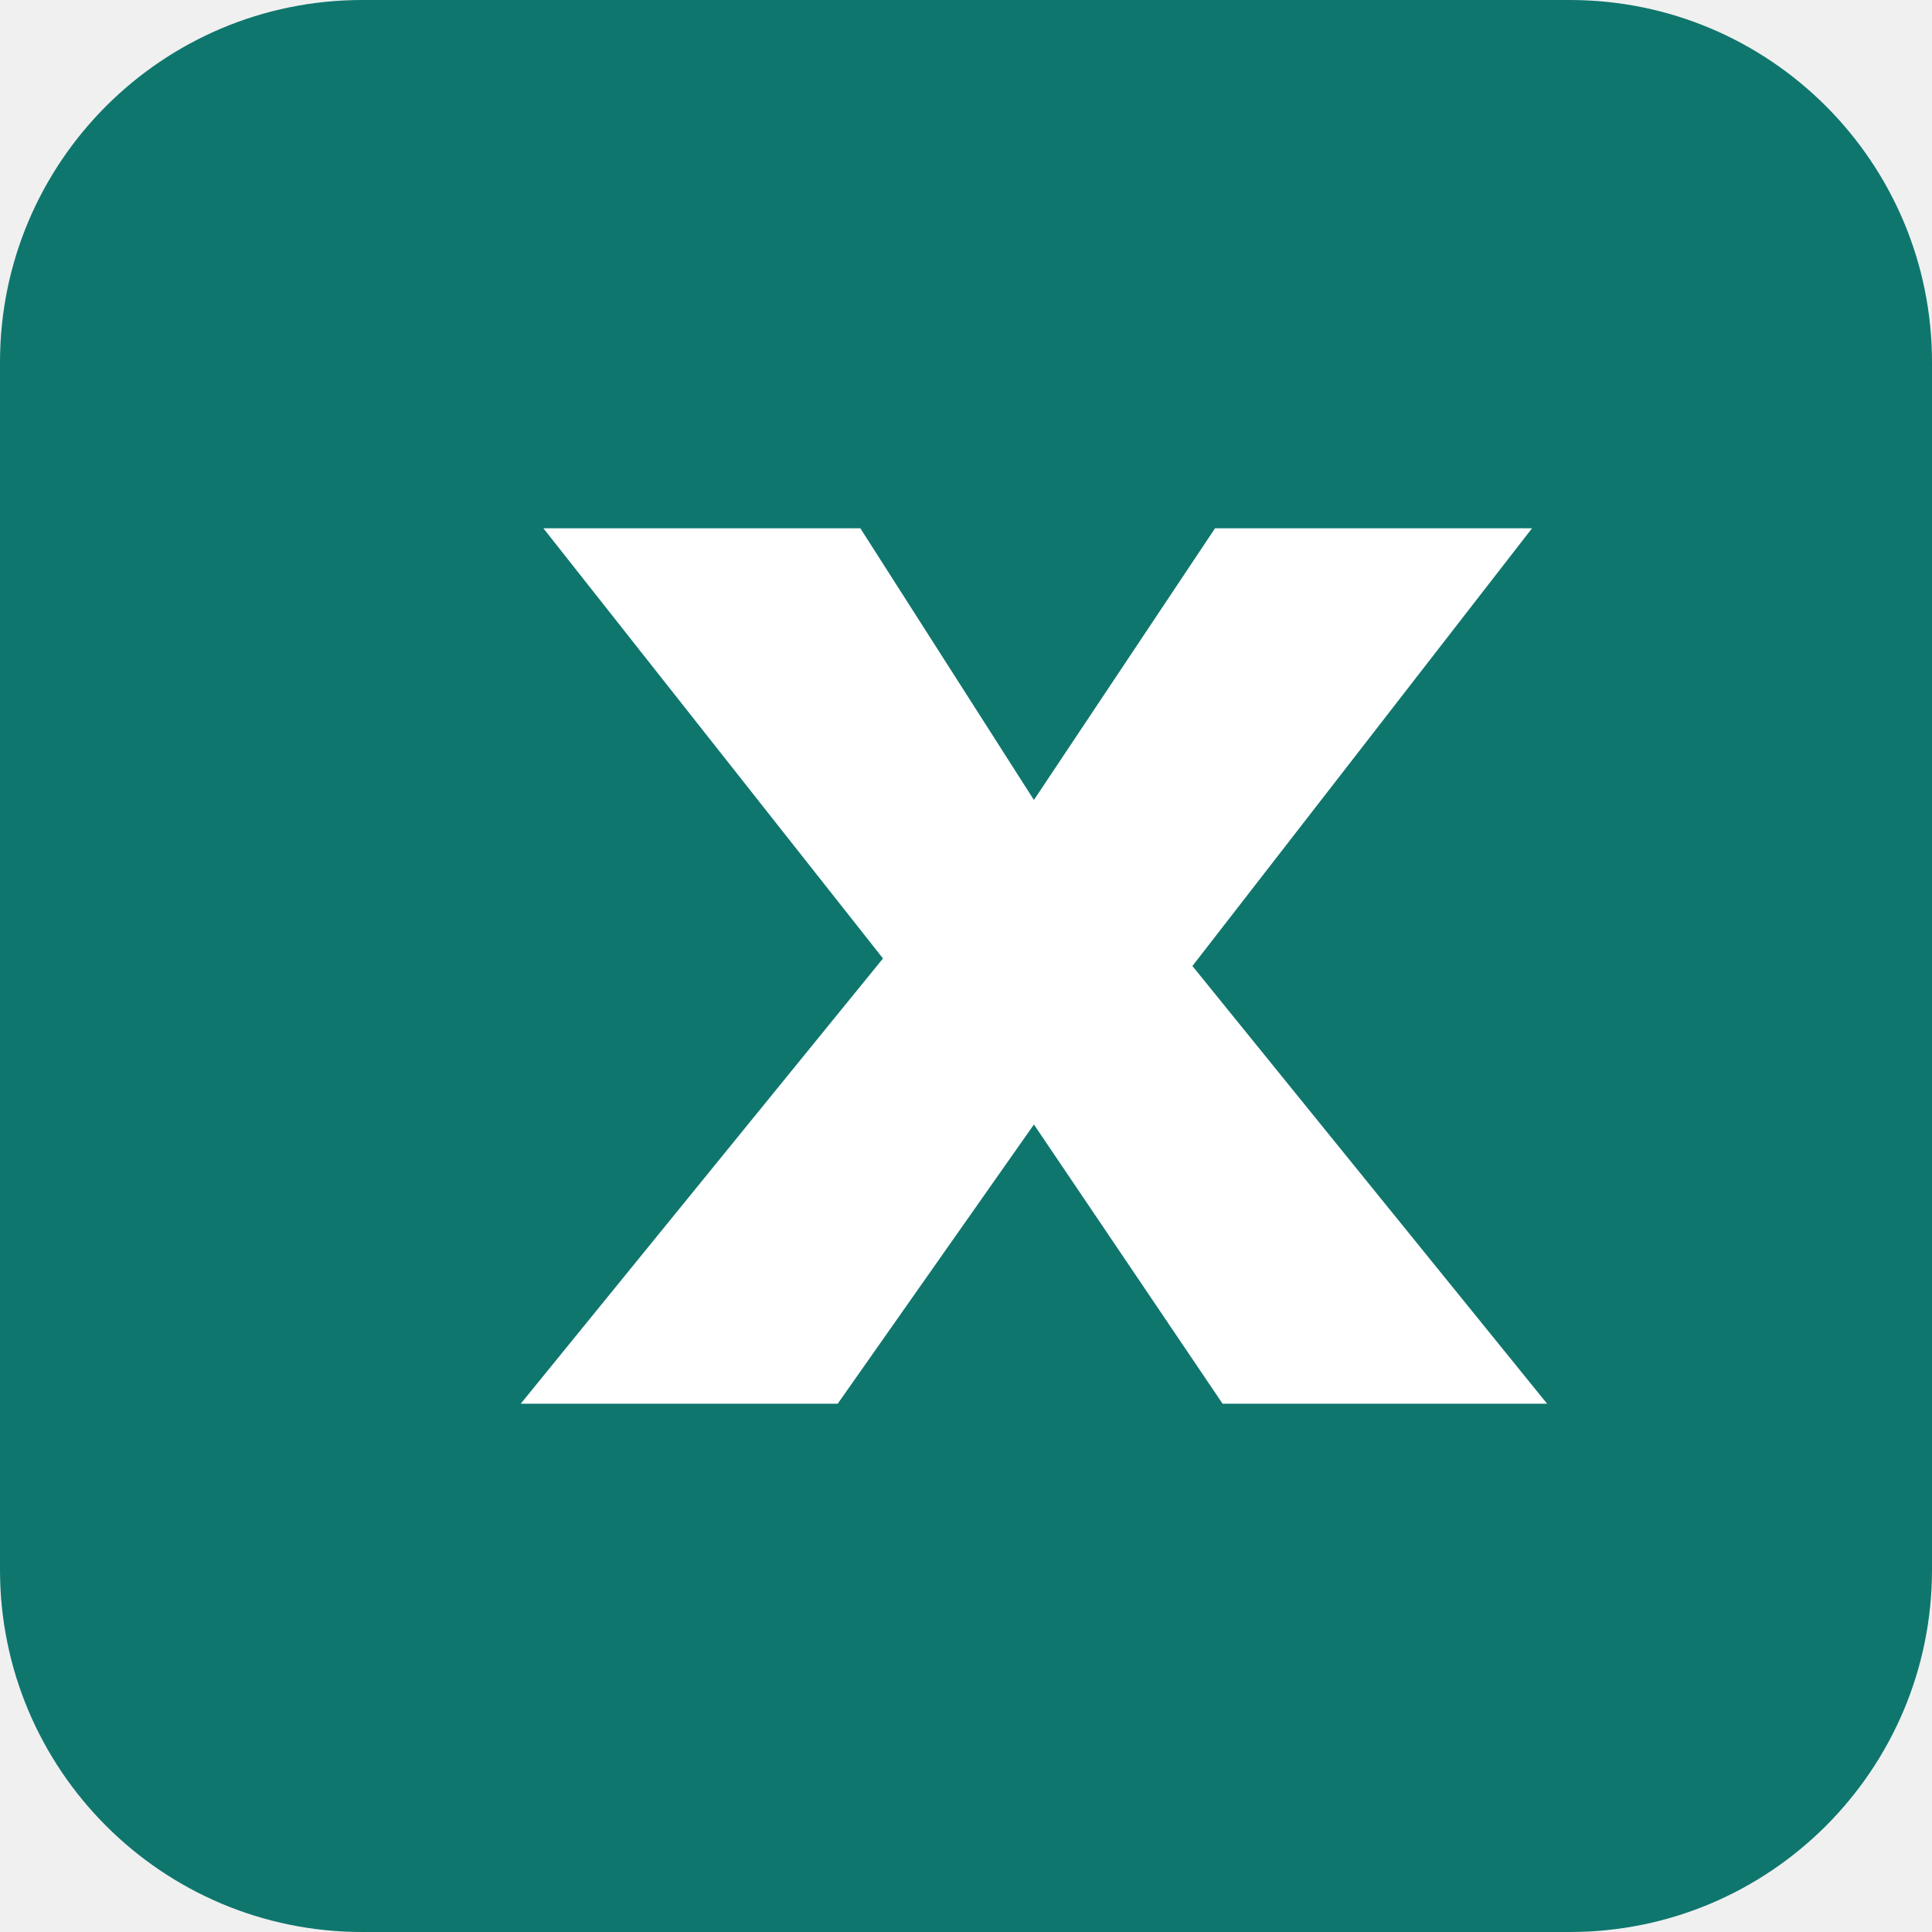
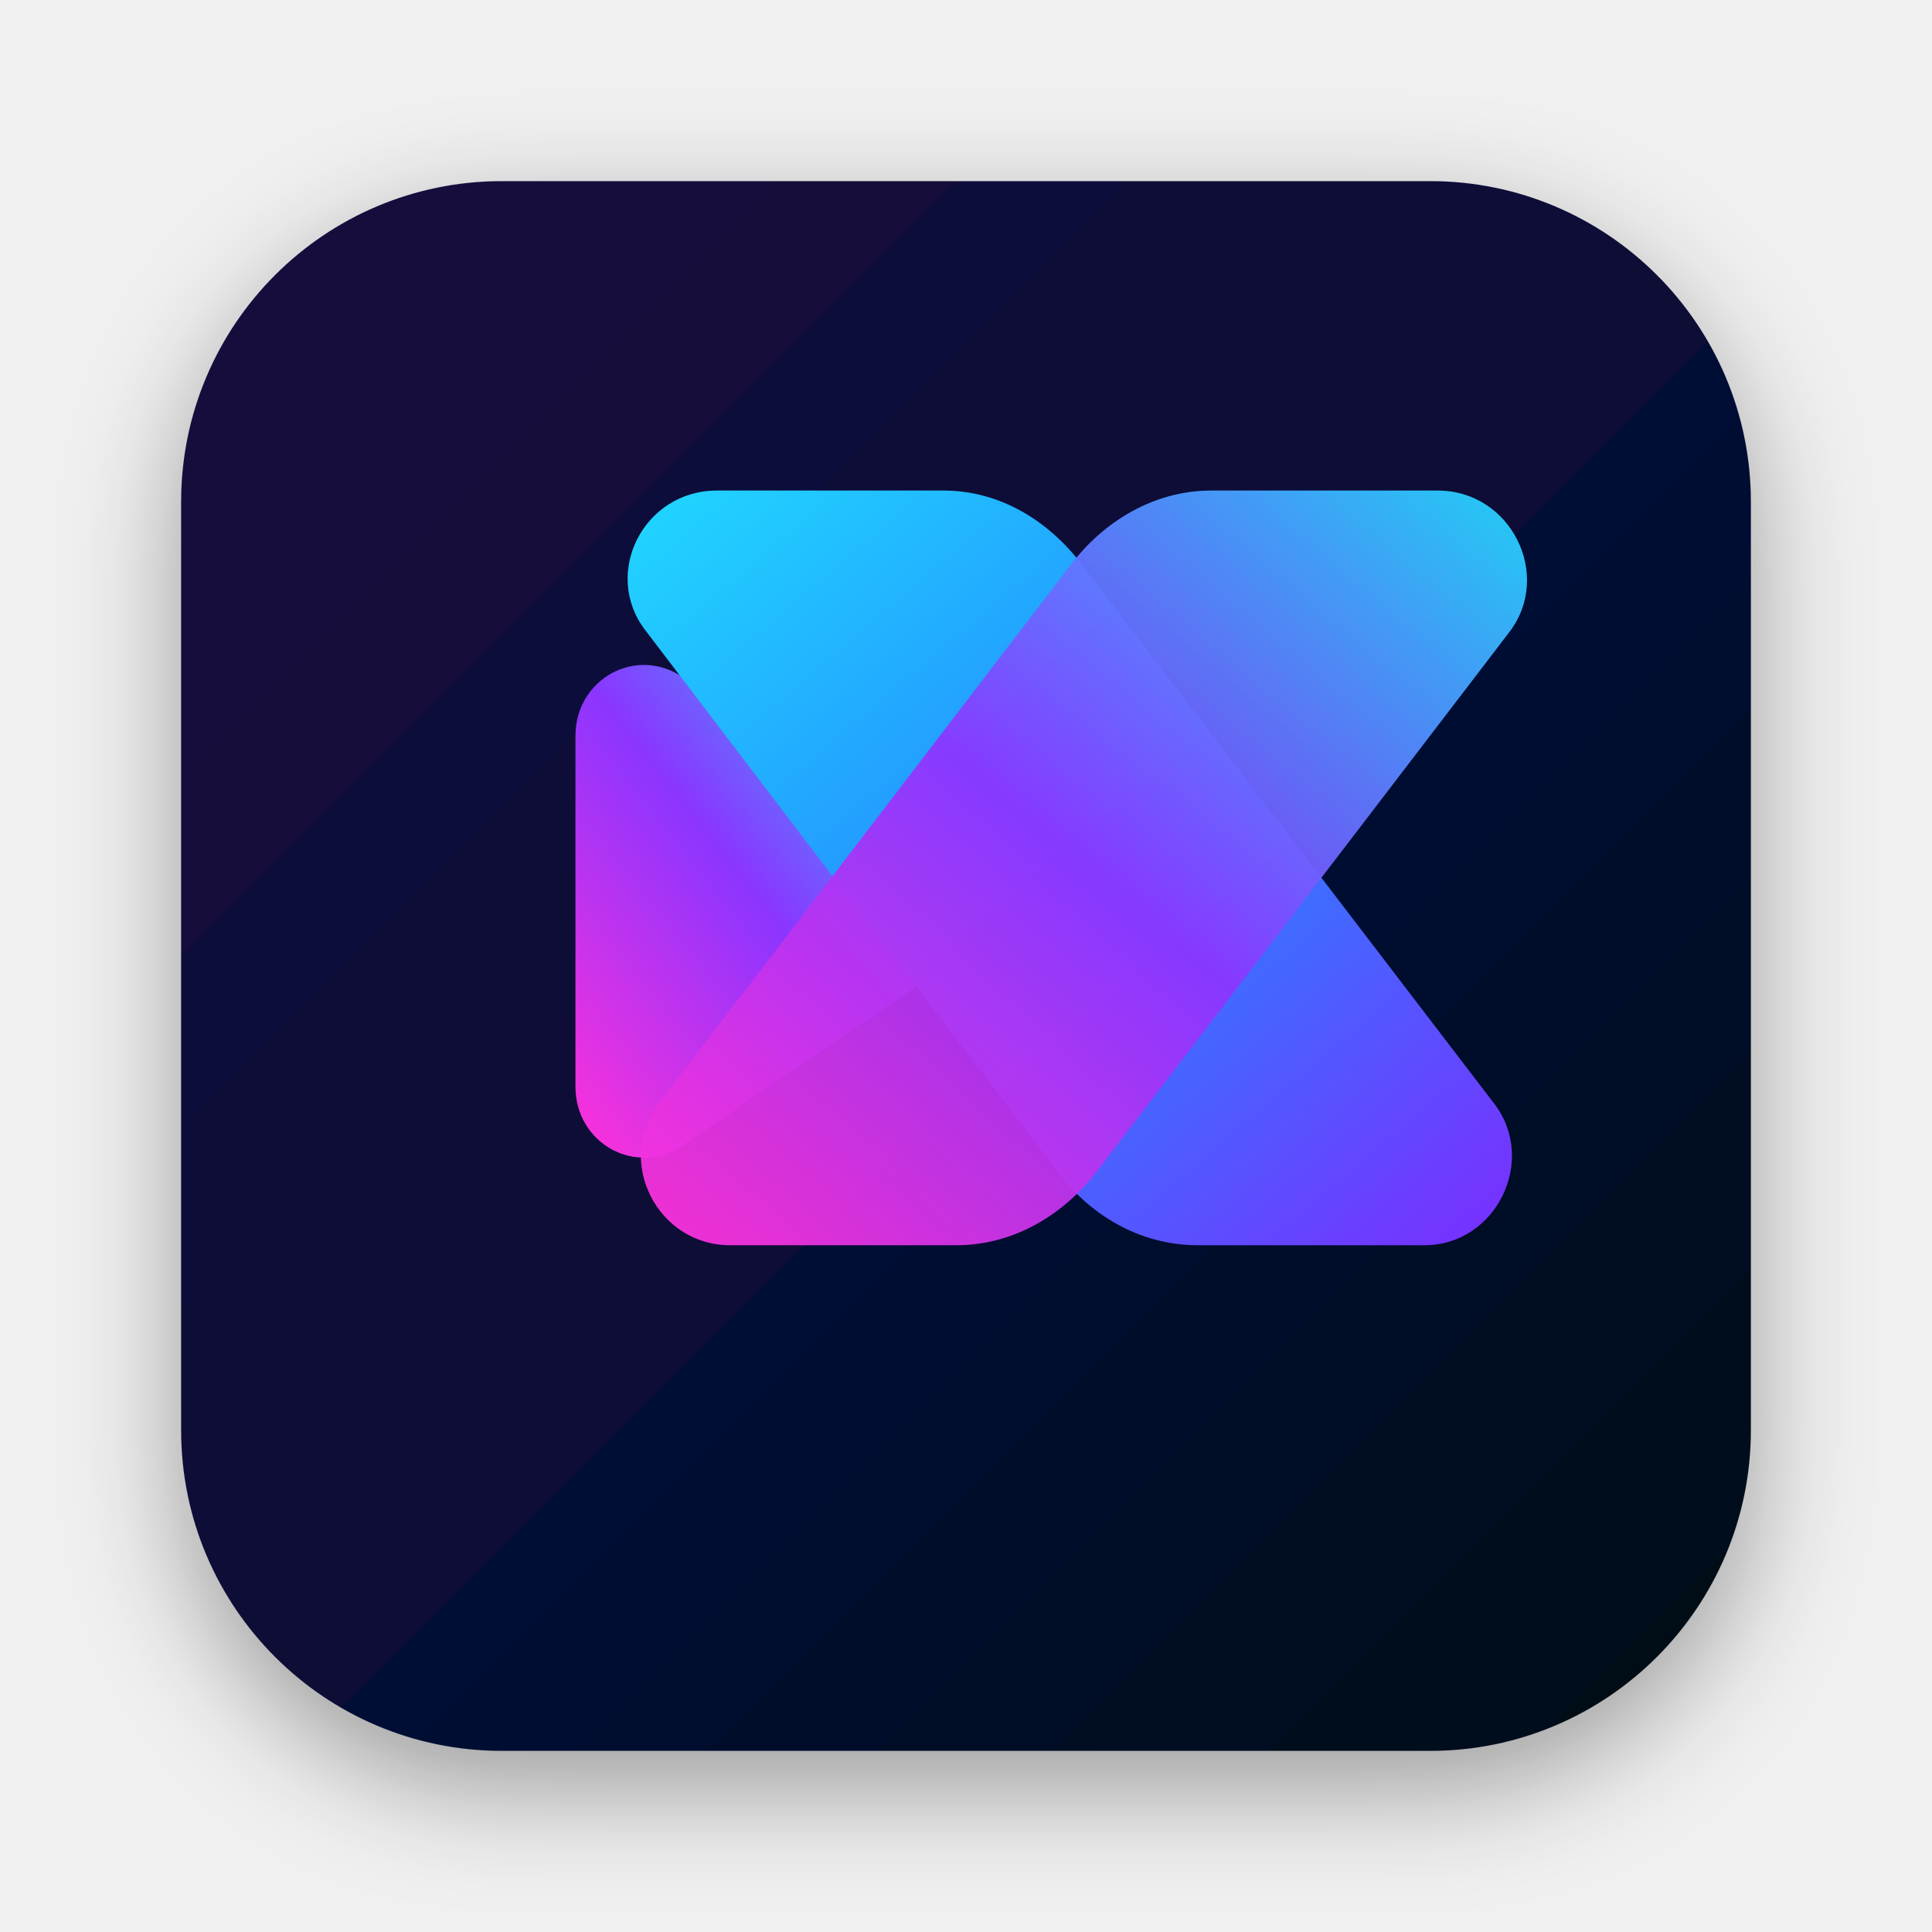
- <svg xmlns="http://www.w3.org/2000/svg" viewBox="0 0 512 512">
-   <rect width="512" height="512" rx="96" fill="#0f766e" />
-   <path d="M144 140h84l46 72 48-72h84L316 256l94 116h-86l-50-74-52 74h-84l96-118-90-114Z" fill="#fff" />
+ <svg xmlns="http://www.w3.org/2000/svg" width="1024" height="1024" viewBox="0 0 1024 1024">
+   <defs>
+     <linearGradient id="bg" x1="0" y1="0" x2="1" y2="1">
+       <stop offset="0%" stop-color="#1b063f" />
+       <stop offset="55%" stop-color="#061135" />
+       <stop offset="100%" stop-color="#020614" />
+     </linearGradient>
+     <linearGradient id="blueGrad" x1="0" y1="0" x2="1" y2="1">
+       <stop offset="0%" stop-color="#20d8ff" />
+       <stop offset="50%" stop-color="#2488ff" />
+       <stop offset="100%" stop-color="#7c2cff" />
+     </linearGradient>
+     <linearGradient id="pinkGrad" x1="0" y1="1" x2="1" y2="0">
+       <stop offset="0%" stop-color="#ff31d9" />
+       <stop offset="50%" stop-color="#8b35ff" />
+       <stop offset="100%" stop-color="#22d7ff" />
+     </linearGradient>
+     <filter id="shadow" x="-20%" y="-20%" width="140%" height="140%">
+       <feDropShadow dx="0" dy="20" stdDeviation="30" flood-opacity="0.35" />
+     </filter>
+   </defs>
+   <rect x="96" y="96" width="832" height="832" rx="170" fill="url(#bg)" filter="url(#shadow)" />
+   <path d="M305 390C305 360 337 342 362 359L493 448C518 465 518 501 493 518L362 607C337 624 305 606 305 576Z" fill="url(#pinkGrad)" />
+   <path d="M380 260H500C530 260 556 276 574 300L792 585C815 615 793 660 755 660H635C604 660 577 644 559 619L342 334C319 304 341 260 380 260Z" fill="url(#blueGrad)" />
+   <path d="M642 260H762C801 260 823 305 800 335L582 620C564 644 537 660 507 660H387C348 660 326 615 349 585L567 300C585 276 612 260 642 260Z" fill="url(#pinkGrad)" opacity="0.95" />
</svg>
